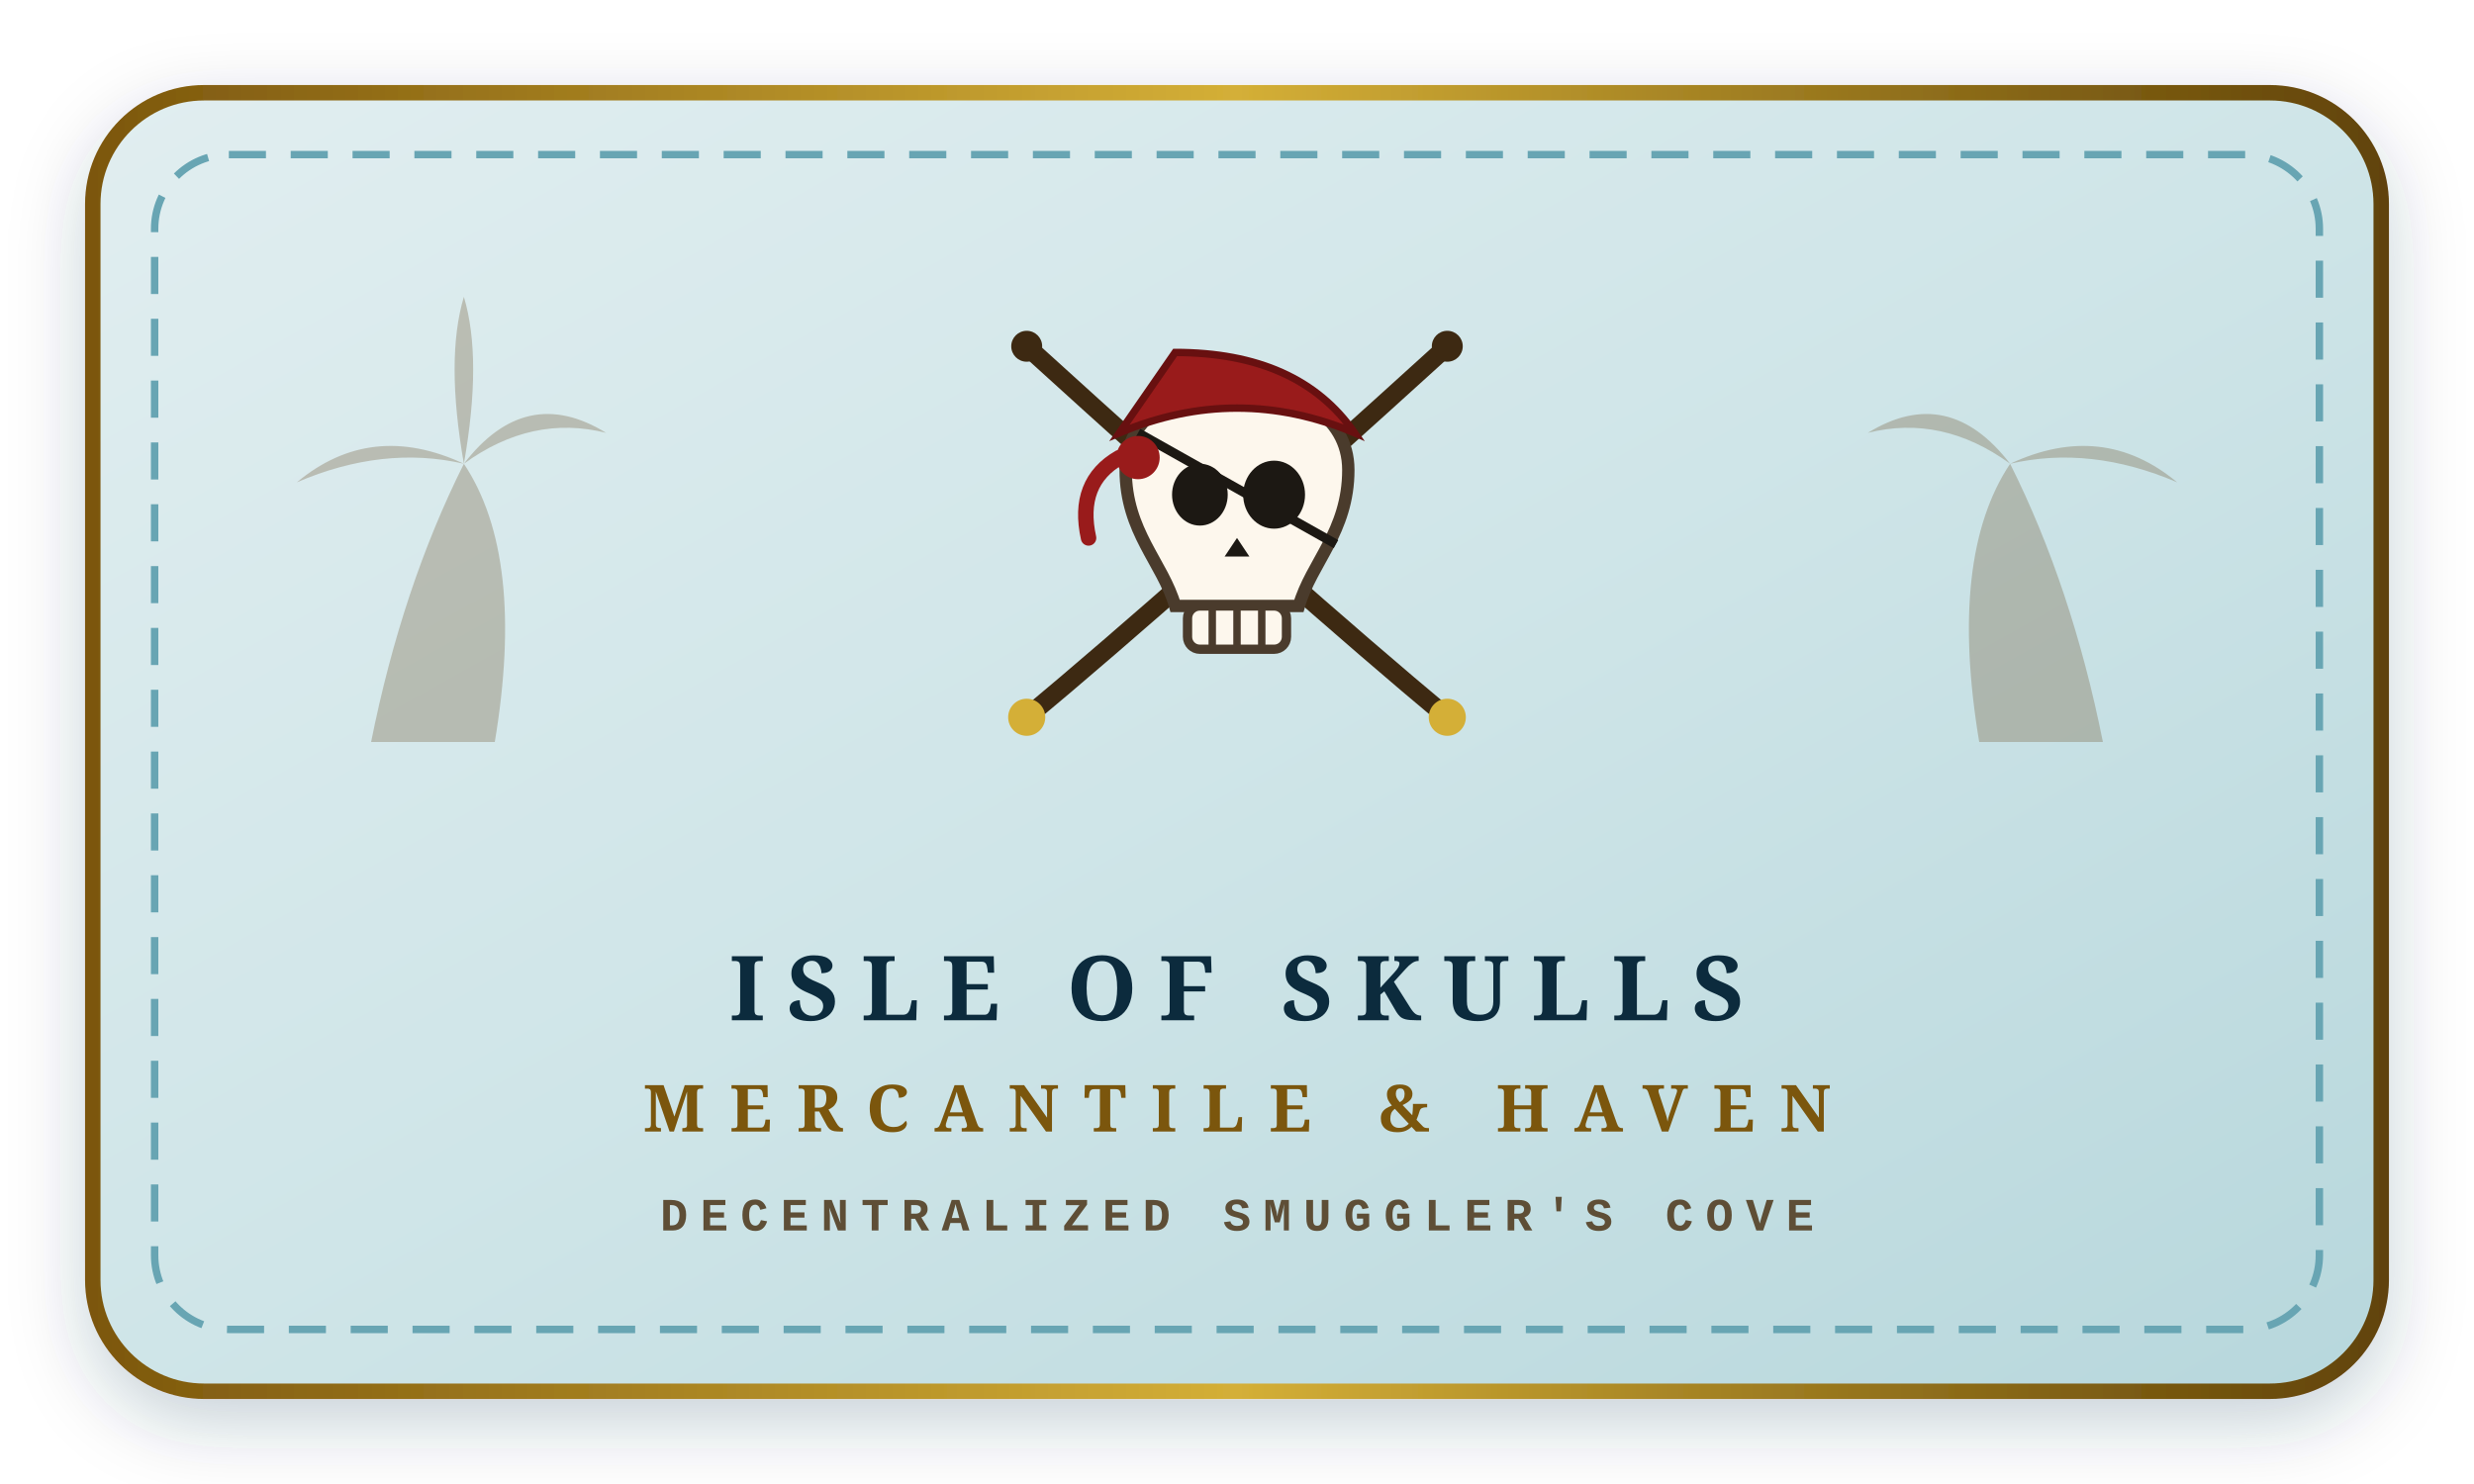
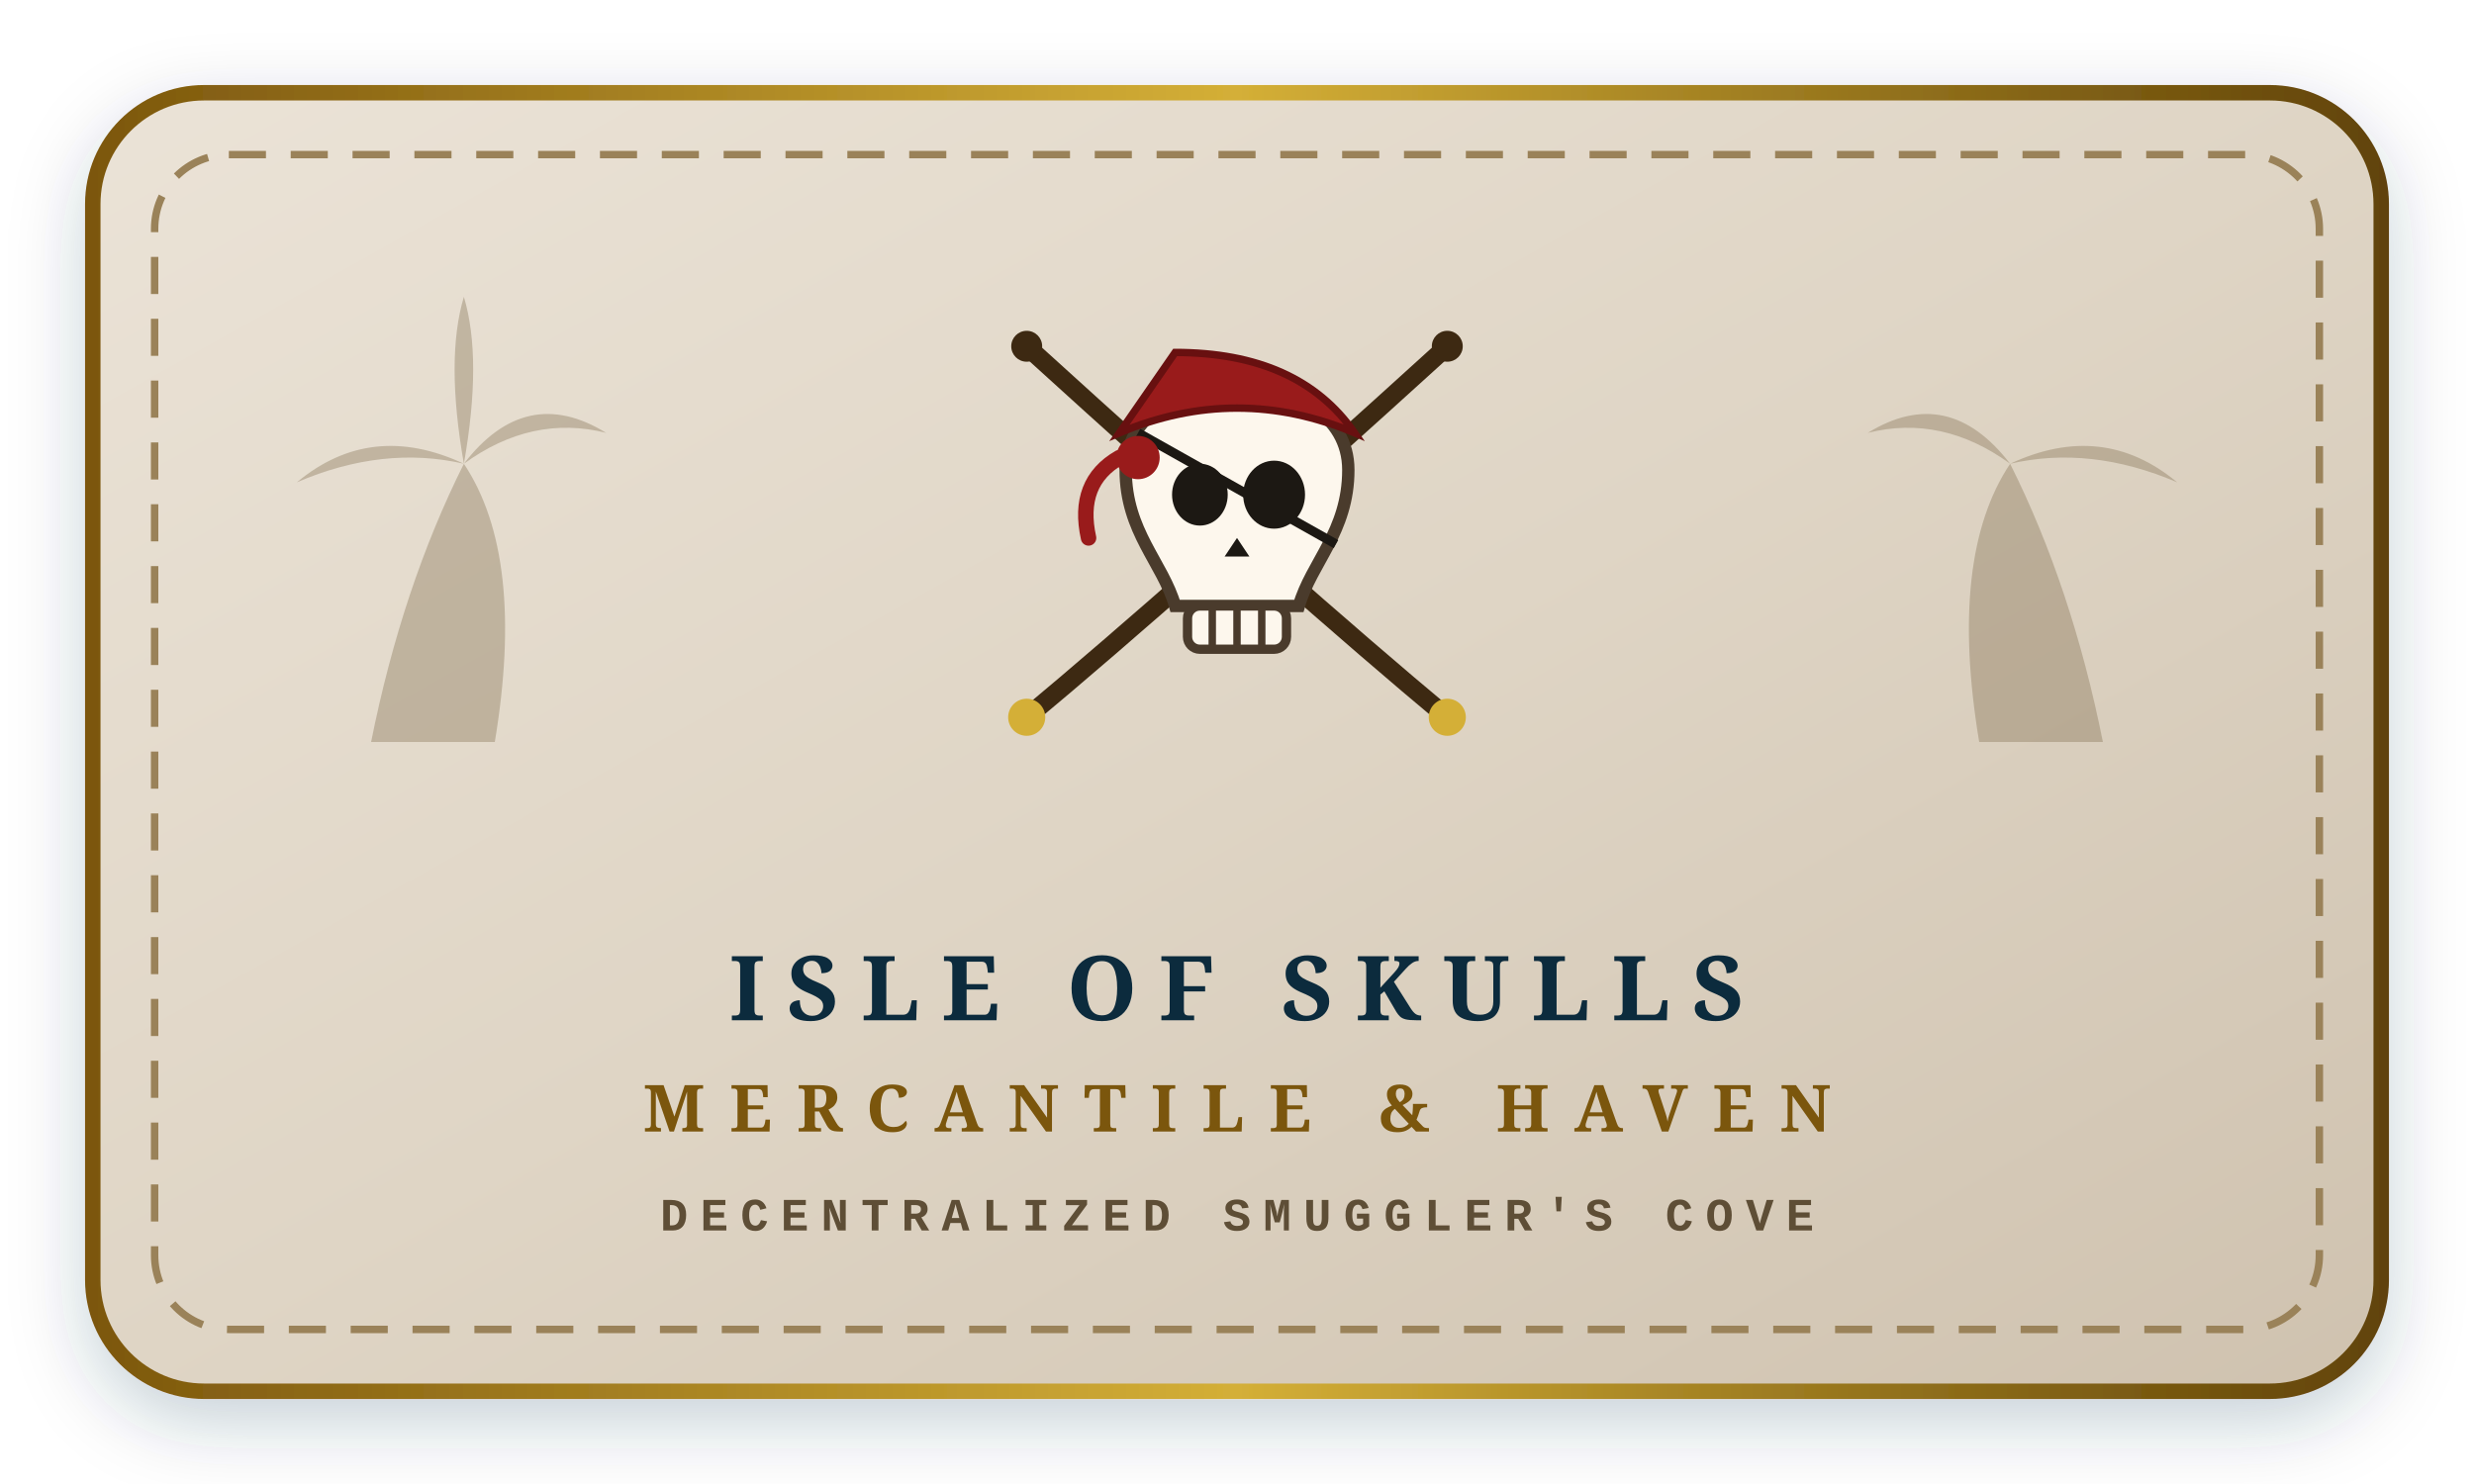
<svg xmlns="http://www.w3.org/2000/svg" viewBox="0 0 400 240" width="400" height="240">
  <defs>
-     <linearGradient id="oceanPlacque" x1="0%" y1="0%" x2="100%" y2="100%">
-       <stop offset="0%" stop-color="#E1EEF0" />
-       <stop offset="50%" stop-color="#CFE5E8" />
-       <stop offset="100%" stop-color="#B7D7DC" />
-     </linearGradient>
    <linearGradient id="skullBg" x1="0%" y1="0%" x2="100%" y2="100%">
      <stop offset="0%" stop-color="#EBE3D7" />
      <stop offset="50%" stop-color="#DFD5C5" />
      <stop offset="100%" stop-color="#CFC2AF" />
    </linearGradient>
    <linearGradient id="bronzeBorder" x1="0%" y1="0%" x2="100%" y2="0%">
      <stop offset="0%" stop-color="#7B560D" />
      <stop offset="50%" stop-color="#D4AF37" />
      <stop offset="100%" stop-color="#604207" />
    </linearGradient>
    <filter id="skullShadow" x="-10%" y="-10%" width="120%" height="120%">
      <feDropShadow dx="0" dy="4" stdDeviation="6" flood-color="#0E384D" flood-opacity="0.22" />
    </filter>
  </defs>
-   <rect x="15" y="15" width="370" height="210" rx="18" fill="url(#oceanPlacque)" stroke="url(#bronzeBorder)" stroke-width="2.5" filter="url(#skullShadow)" />
-   <rect x="25" y="25" width="350" height="190" rx="12" fill="none" stroke="#68A5B3" stroke-width="1.2" stroke-dasharray="6,4" />
+   <rect x="15" y="15" width="370" height="210" rx="18" fill="url(#skullBg)" stroke="url(#bronzeBorder)" stroke-width="2.5" filter="url(#skullShadow)" />
+   <rect x="25" y="25" width="350" height="190" rx="12" fill="none" stroke="#9A8259" stroke-width="1.2" stroke-dasharray="6,4" />
  <g fill="#7A6849" opacity="0.35">
    <path d="M 60 120 Q 65 95, 75 75 Q 85 90, 80 120 Z" />
    <path d="M 75 75 Q 60 68, 48 78 Q 62 72, 75 75 Z" />
    <path d="M 75 75 Q 85 62, 98 70 Q 86 67, 75 75 Z" />
    <path d="M 75 75 Q 72 58, 75 48 Q 78 58, 75 75 Z" />
    <path d="M 340 120 Q 335 95, 325 75 Q 315 90, 320 120 Z" />
    <path d="M 325 75 Q 340 68, 352 78 Q 338 72, 325 75 Z" />
    <path d="M 325 75 Q 315 62, 302 70 Q 314 67, 325 75 Z" />
  </g>
  <g transform="translate(200, 84)">
    <path d="M -34 32 Q -10 12, 34 -28" stroke="#3D2912" stroke-width="3" stroke-linecap="round" />
    <path d="M 34 32 Q 10 12, -34 -28" stroke="#3D2912" stroke-width="3" stroke-linecap="round" />
    <circle cx="-34" cy="32" r="3" fill="#D4AF37" />
    <circle cx="34" cy="32" r="3" fill="#D4AF37" />
    <circle cx="34" cy="-28" r="2.5" fill="#3D2912" />
    <circle cx="-34" cy="-28" r="2.5" fill="#3D2912" />
    <path d="M -18 -8 C -18 -26, 18 -26, 18 -8 C 18 2, 12 7, 10 14 L -10 14 C -12 7, -18 2, -18 -8 Z" fill="#FDF7ED" stroke="#4A3B2C" stroke-width="2" />
    <ellipse cx="6" cy="-4" rx="5" ry="5.5" fill="#1C1813" />
    <line x1="-16" y1="-14" x2="16" y2="4" stroke="#1C1813" stroke-width="1.5" />
    <ellipse cx="-6" cy="-4" rx="4.5" ry="5" fill="#1C1813" />
    <polygon points="0,3 -2,6 2,6" fill="#1C1813" />
    <rect x="-8" y="14" width="16" height="7" rx="2" fill="#FDF7ED" stroke="#4A3B2C" stroke-width="1.5" />
    <line x1="-4" y1="14" x2="-4" y2="21" stroke="#4A3B2C" stroke-width="1.2" />
    <line x1="0" y1="14" x2="0" y2="21" stroke="#4A3B2C" stroke-width="1.2" />
    <line x1="4" y1="14" x2="4" y2="21" stroke="#4A3B2C" stroke-width="1.2" />
    <path d="M -19 -14 Q 0 -22, 19 -14 Q 10 -27, -10 -27 Z" fill="#991B1B" stroke="#681010" stroke-width="1.2" />
    <circle cx="-16" cy="-10" r="3.5" fill="#991B1B" />
    <path d="M -19 -10 Q -26 -6, -24 3" stroke="#991B1B" stroke-width="2.5" fill="none" stroke-linecap="round" />
  </g>
  <text x="200" y="165" text-anchor="middle" font-family="'Cinzel', Georgia, serif" font-size="14.5" font-weight="800" fill="#0C2B3D" letter-spacing="3.5">ISLE OF SKULLS</text>
  <text x="200" y="183" text-anchor="middle" font-family="'Cinzel', Georgia, serif" font-size="10.5" font-weight="700" fill="#7B560D" letter-spacing="4">MERCANTILE &amp; HAVEN</text>
  <text x="200" y="199" text-anchor="middle" font-family="'Courier New', monospace" font-size="7.5" font-weight="600" fill="#5E4E36" letter-spacing="2">DECENTRALIZED SMUGGLER'S COVE</text>
</svg>
